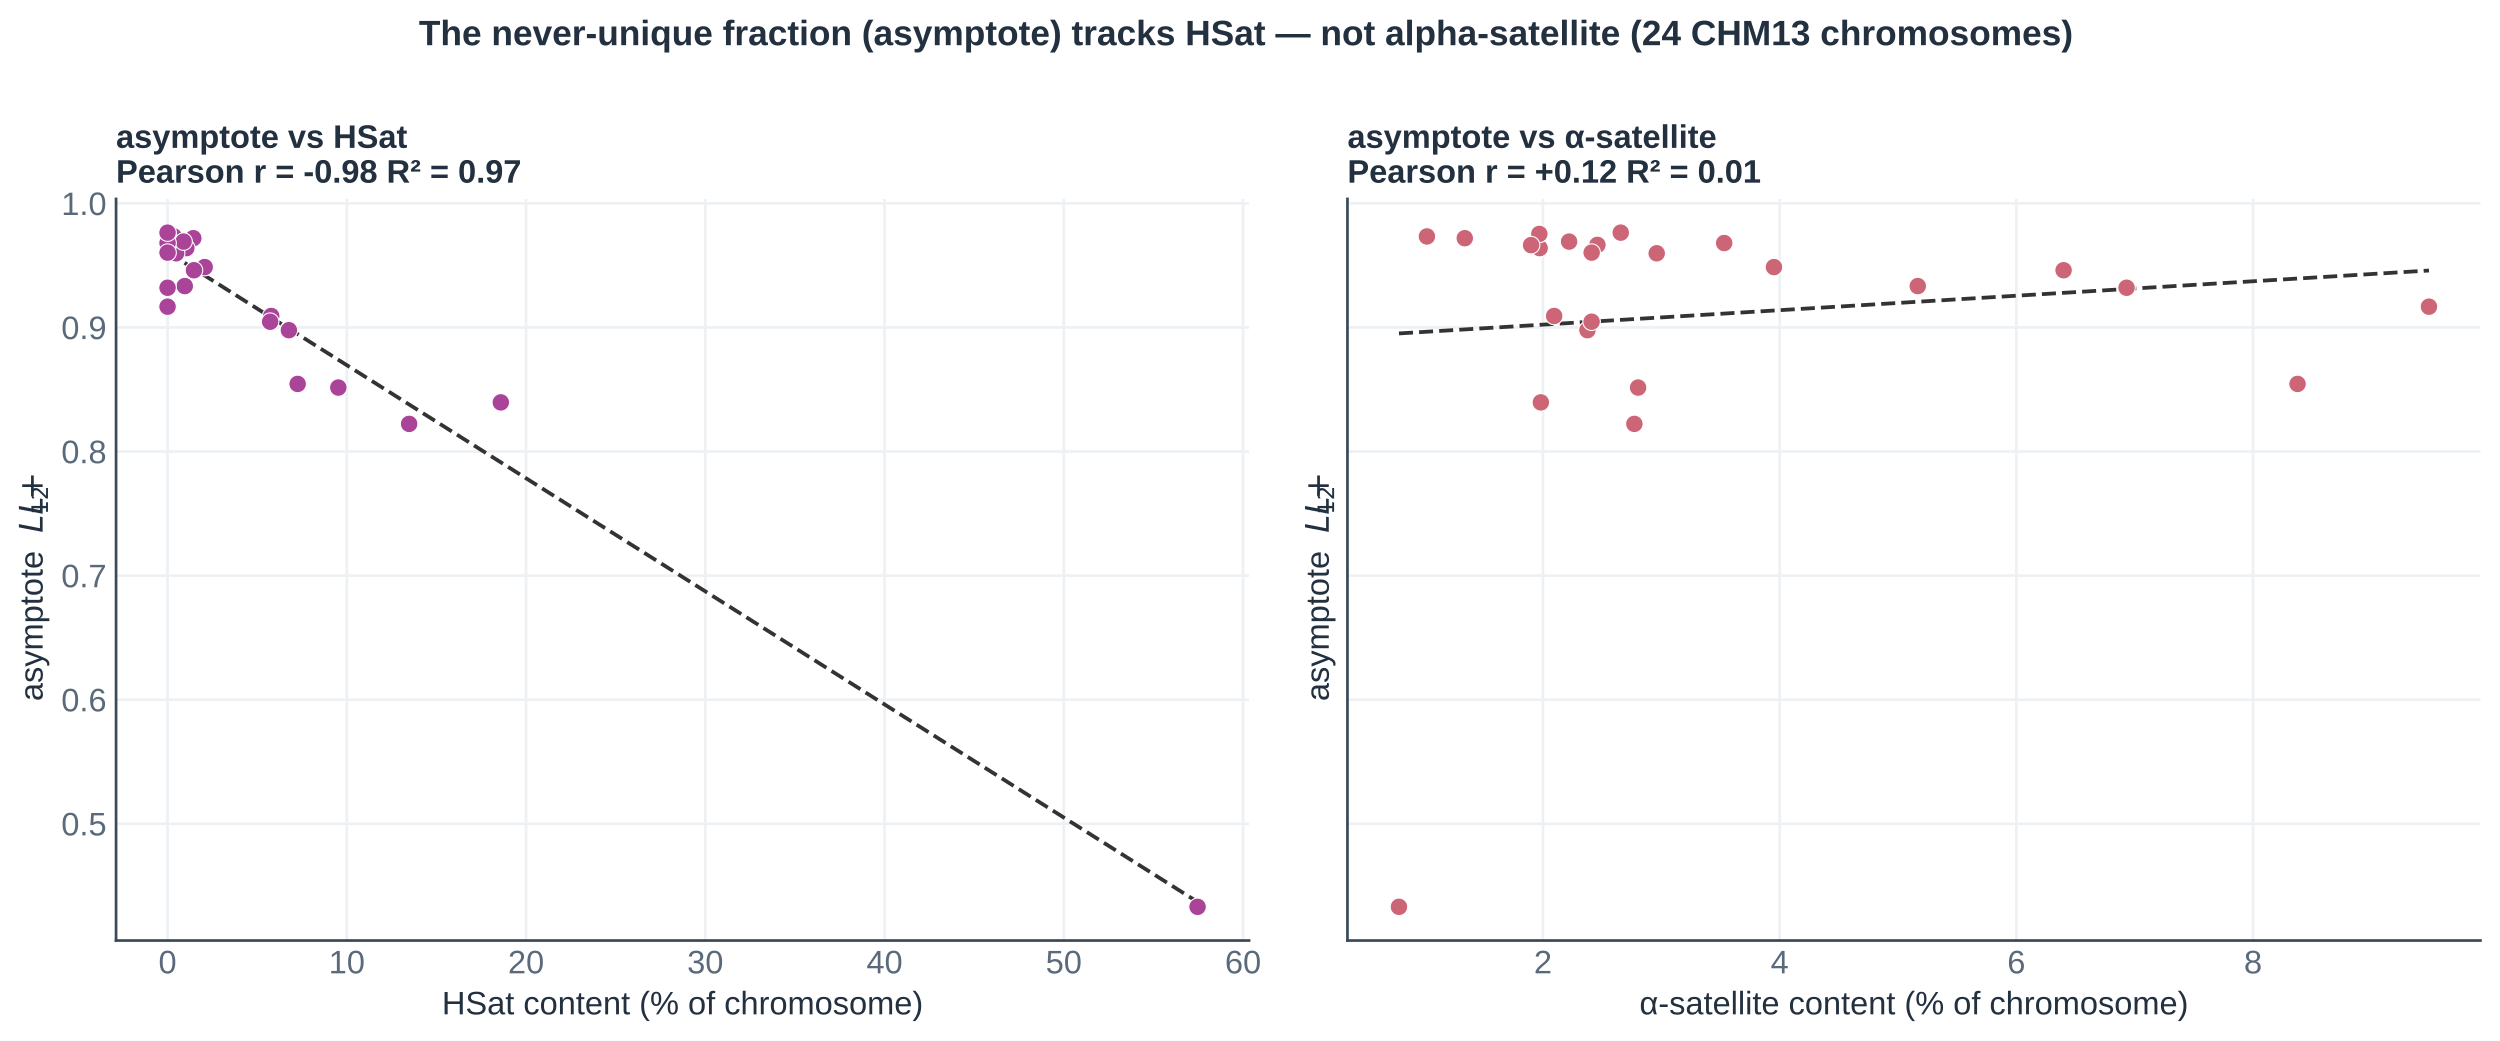
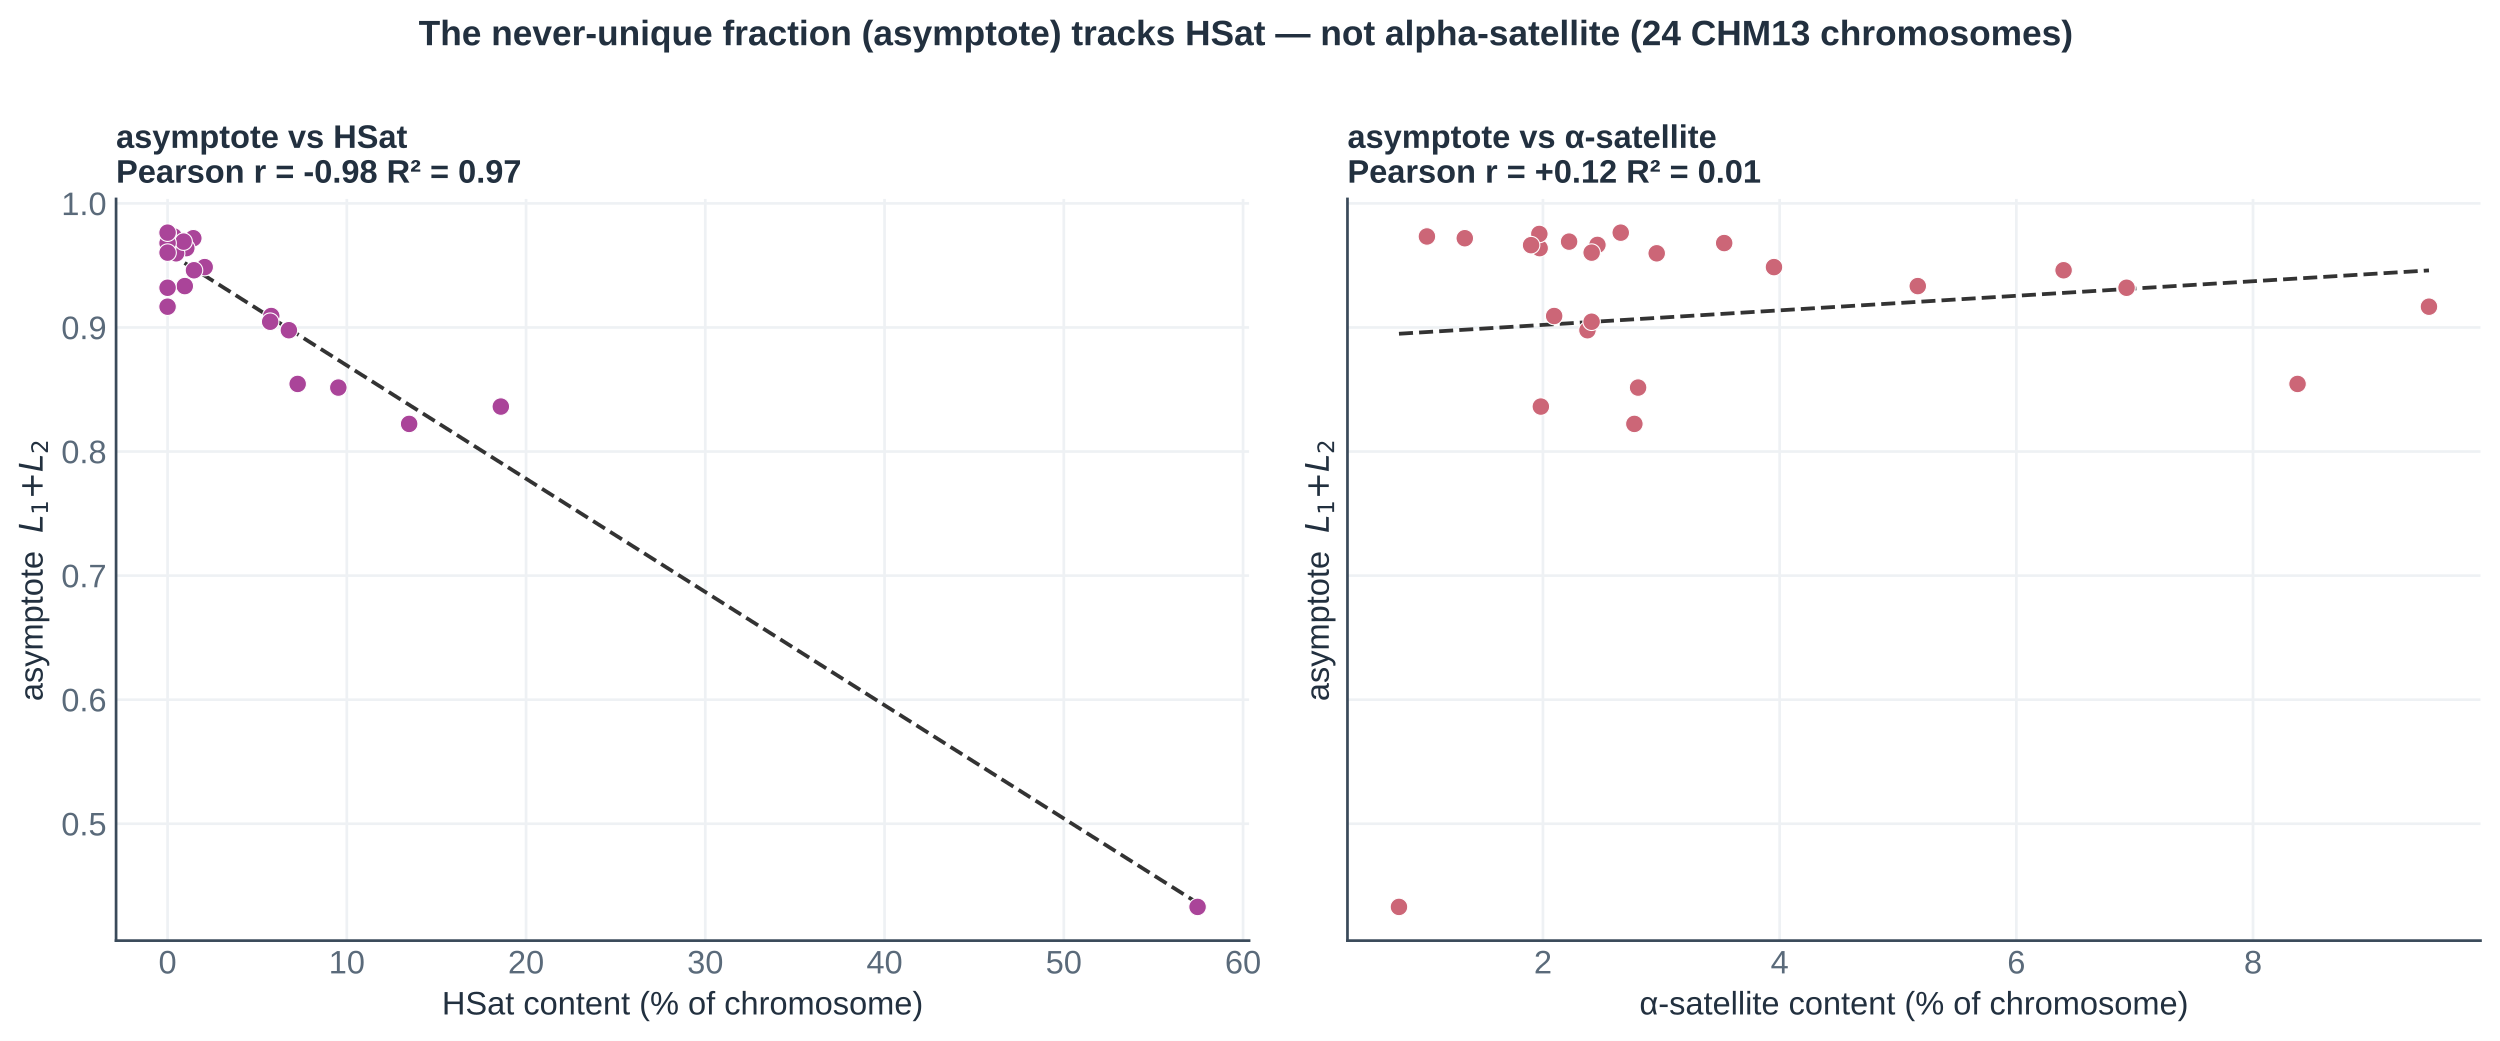
- <svg xmlns="http://www.w3.org/2000/svg" xmlns:xlink="http://www.w3.org/1999/xlink" width="921.51pt" height="383.619pt" viewBox="0 0 921.51 383.619" version="1.1">
+ <svg xmlns="http://www.w3.org/2000/svg" xmlns:xlink="http://www.w3.org/1999/xlink" width="921.42pt" height="383.619pt" viewBox="0 0 921.42 383.619" version="1.1">
  <defs>
    <style type="text/css">*{stroke-linejoin: round; stroke-linecap: butt}</style>
  </defs>
  <g id="figure_1">
    <g id="patch_1">
-       <path d="M 0 383.619  L 921.51 383.619  L 921.51 0  L 0 0  z " style="fill: #ffffff" />
+       <path d="M 0 383.619  L 921.42 383.619  L 921.42 0  L 0 0  z " style="fill: #ffffff" />
    </g>
    <g id="axes_1">
      <g id="patch_2">
-         <path d="M 42.78 346.684  L 460.412 346.684  L 460.412 73.327  L 42.78 73.327  z " style="fill: #ffffff" />
+         <path d="M 42.78 346.684  L 460.367 346.684  L 460.367 73.327  L 42.78 73.327  z " style="fill: #ffffff" />
      </g>
      <g id="matplotlib.axis_1">
        <g id="xtick_1">
          <g id="line2d_1">
-             <path d="M 61.763 346.684  L 61.763 73.327  " clip-path="url(#pabedbed61b)" style="fill: none; stroke: #eef1f4; stroke-linecap: square" />
+             <path d="M 61.761 346.684  L 61.761 73.327  " clip-path="url(#p50acac9850)" style="fill: none; stroke: #eef1f4; stroke-linecap: square" />
          </g>
          <g id="line2d_2" />
          <g id="text_1">
-             <text style="fill: #5a6a7a; font: 12px 'Arial'; text-anchor: middle" x="61.763" y="358.773" transform="rotate(-0 61.76329 358.7731)">0</text>
+             <text style="font-size: 12px; font-family: 'Arial'; text-anchor: middle; fill: #5a6a7a" x="61.761" y="358.773" transform="rotate(-0 61.76124 358.7731)">0</text>
          </g>
        </g>
        <g id="xtick_2">
          <g id="line2d_3">
-             <path d="M 127.834 346.684  L 127.834 73.327  " clip-path="url(#pabedbed61b)" style="fill: none; stroke: #eef1f4; stroke-linecap: square" />
+             <path d="M 127.825 346.684  L 127.825 73.327  " clip-path="url(#p50acac9850)" style="fill: none; stroke: #eef1f4; stroke-linecap: square" />
          </g>
          <g id="line2d_4" />
          <g id="text_2">
-             <text style="fill: #5a6a7a; font: 12px 'Arial'; text-anchor: middle" x="127.834" y="358.773" transform="rotate(-0 127.8344 358.7731)">10</text>
+             <text style="font-size: 12px; font-family: 'Arial'; text-anchor: middle; fill: #5a6a7a" x="127.825" y="358.773" transform="rotate(-0 127.8252 358.7731)">10</text>
          </g>
        </g>
        <g id="xtick_3">
          <g id="line2d_5">
-             <path d="M 193.905 346.684  L 193.905 73.327  " clip-path="url(#pabedbed61b)" style="fill: none; stroke: #eef1f4; stroke-linecap: square" />
+             <path d="M 193.889 346.684  L 193.889 73.327  " clip-path="url(#p50acac9850)" style="fill: none; stroke: #eef1f4; stroke-linecap: square" />
          </g>
          <g id="line2d_6" />
          <g id="text_3">
-             <text style="fill: #5a6a7a; font: 12px 'Arial'; text-anchor: middle" x="193.905" y="358.773" transform="rotate(-0 193.9055 358.7731)">20</text>
+             <text style="font-size: 12px; font-family: 'Arial'; text-anchor: middle; fill: #5a6a7a" x="193.889" y="358.773" transform="rotate(-0 193.8892 358.7731)">20</text>
          </g>
        </g>
        <g id="xtick_4">
          <g id="line2d_7">
-             <path d="M 259.977 346.684  L 259.977 73.327  " clip-path="url(#pabedbed61b)" style="fill: none; stroke: #eef1f4; stroke-linecap: square" />
+             <path d="M 259.953 346.684  L 259.953 73.327  " clip-path="url(#p50acac9850)" style="fill: none; stroke: #eef1f4; stroke-linecap: square" />
          </g>
          <g id="line2d_8" />
          <g id="text_4">
-             <text style="fill: #5a6a7a; font: 12px 'Arial'; text-anchor: middle" x="259.977" y="358.773" transform="rotate(-0 259.9766 358.7731)">30</text>
+             <text style="font-size: 12px; font-family: 'Arial'; text-anchor: middle; fill: #5a6a7a" x="259.953" y="358.773" transform="rotate(-0 259.9532 358.7731)">30</text>
          </g>
        </g>
        <g id="xtick_5">
          <g id="line2d_9">
-             <path d="M 326.048 346.684  L 326.048 73.327  " clip-path="url(#pabedbed61b)" style="fill: none; stroke: #eef1f4; stroke-linecap: square" />
+             <path d="M 326.017 346.684  L 326.017 73.327  " clip-path="url(#p50acac9850)" style="fill: none; stroke: #eef1f4; stroke-linecap: square" />
          </g>
          <g id="line2d_10" />
          <g id="text_5">
-             <text style="fill: #5a6a7a; font: 12px 'Arial'; text-anchor: middle" x="326.048" y="358.773" transform="rotate(-0 326.0477 358.7731)">40</text>
+             <text style="font-size: 12px; font-family: 'Arial'; text-anchor: middle; fill: #5a6a7a" x="326.017" y="358.773" transform="rotate(-0 326.0172 358.7731)">40</text>
          </g>
        </g>
        <g id="xtick_6">
          <g id="line2d_11">
-             <path d="M 392.119 346.684  L 392.119 73.327  " clip-path="url(#pabedbed61b)" style="fill: none; stroke: #eef1f4; stroke-linecap: square" />
+             <path d="M 392.081 346.684  L 392.081 73.327  " clip-path="url(#p50acac9850)" style="fill: none; stroke: #eef1f4; stroke-linecap: square" />
          </g>
          <g id="line2d_12" />
          <g id="text_6">
-             <text style="fill: #5a6a7a; font: 12px 'Arial'; text-anchor: middle" x="392.119" y="358.773" transform="rotate(-0 392.1188 358.7731)">50</text>
+             <text style="font-size: 12px; font-family: 'Arial'; text-anchor: middle; fill: #5a6a7a" x="392.081" y="358.773" transform="rotate(-0 392.0811 358.7731)">50</text>
          </g>
        </g>
        <g id="xtick_7">
          <g id="line2d_13">
-             <path d="M 458.19 346.684  L 458.19 73.327  " clip-path="url(#pabedbed61b)" style="fill: none; stroke: #eef1f4; stroke-linecap: square" />
+             <path d="M 458.145 346.684  L 458.145 73.327  " clip-path="url(#p50acac9850)" style="fill: none; stroke: #eef1f4; stroke-linecap: square" />
          </g>
          <g id="line2d_14" />
          <g id="text_7">
-             <text style="fill: #5a6a7a; font: 12px 'Arial'; text-anchor: middle" x="458.19" y="358.773" transform="rotate(-0 458.1899 358.7731)">60</text>
+             <text style="font-size: 12px; font-family: 'Arial'; text-anchor: middle; fill: #5a6a7a" x="458.145" y="358.773" transform="rotate(-0 458.1451 358.7731)">60</text>
          </g>
        </g>
        <g id="text_8">
-           <text style="fill: #22303f; font: 12px 'Arial'; text-anchor: middle" x="251.596" y="373.894" transform="rotate(-0 251.5962 373.8938)">HSat content  (% of chromosome)</text>
+           <text style="font-size: 12px; font-family: 'Arial'; text-anchor: middle; fill: #22303f" x="251.574" y="373.894" transform="rotate(-0 251.5737 373.8938)">HSat content  (% of chromosome)</text>
        </g>
      </g>
      <g id="matplotlib.axis_2">
        <g id="ytick_1">
          <g id="line2d_15">
-             <path d="M 42.78 303.636  L 460.412 303.636  " clip-path="url(#pabedbed61b)" style="fill: none; stroke: #eef1f4; stroke-linecap: square" />
+             <path d="M 42.78 303.602  L 460.367 303.602  " clip-path="url(#p50acac9850)" style="fill: none; stroke: #eef1f4; stroke-linecap: square" />
          </g>
          <g id="line2d_16" />
          <g id="text_9">
-             <text style="fill: #5a6a7a; font: 12px 'Arial'; text-anchor: end" x="39.28" y="307.931" transform="rotate(-0 39.28 307.9305)">0.5</text>
+             <text style="font-size: 12px; font-family: 'Arial'; text-anchor: end; fill: #5a6a7a" x="39.28" y="307.897" transform="rotate(-0 39.28 307.897)">0.5</text>
          </g>
        </g>
        <g id="ytick_2">
          <g id="line2d_17">
-             <path d="M 42.78 257.901  L 460.412 257.901  " clip-path="url(#pabedbed61b)" style="fill: none; stroke: #eef1f4; stroke-linecap: square" />
+             <path d="M 42.78 257.874  L 460.367 257.874  " clip-path="url(#p50acac9850)" style="fill: none; stroke: #eef1f4; stroke-linecap: square" />
          </g>
          <g id="line2d_18" />
          <g id="text_10">
-             <text style="fill: #5a6a7a; font: 12px 'Arial'; text-anchor: end" x="39.28" y="262.196" transform="rotate(-0 39.28 262.1959)">0.6</text>
+             <text style="font-size: 12px; font-family: 'Arial'; text-anchor: end; fill: #5a6a7a" x="39.28" y="262.169" transform="rotate(-0 39.28 262.1692)">0.6</text>
          </g>
        </g>
        <g id="ytick_3">
          <g id="line2d_19">
-             <path d="M 42.78 212.167  L 460.412 212.167  " clip-path="url(#pabedbed61b)" style="fill: none; stroke: #eef1f4; stroke-linecap: square" />
+             <path d="M 42.78 212.147  L 460.367 212.147  " clip-path="url(#p50acac9850)" style="fill: none; stroke: #eef1f4; stroke-linecap: square" />
          </g>
          <g id="line2d_20" />
          <g id="text_11">
-             <text style="fill: #5a6a7a; font: 12px 'Arial'; text-anchor: end" x="39.28" y="216.461" transform="rotate(-0 39.28 216.4613)">0.7</text>
+             <text style="font-size: 12px; font-family: 'Arial'; text-anchor: end; fill: #5a6a7a" x="39.28" y="216.441" transform="rotate(-0 39.28 216.4413)">0.7</text>
          </g>
        </g>
        <g id="ytick_4">
          <g id="line2d_21">
-             <path d="M 42.78 166.432  L 460.412 166.432  " clip-path="url(#pabedbed61b)" style="fill: none; stroke: #eef1f4; stroke-linecap: square" />
+             <path d="M 42.78 166.419  L 460.367 166.419  " clip-path="url(#p50acac9850)" style="fill: none; stroke: #eef1f4; stroke-linecap: square" />
          </g>
          <g id="line2d_22" />
          <g id="text_12">
-             <text style="fill: #5a6a7a; font: 12px 'Arial'; text-anchor: end" x="39.28" y="170.727" transform="rotate(-0 39.28 170.7267)">0.8</text>
+             <text style="font-size: 12px; font-family: 'Arial'; text-anchor: end; fill: #5a6a7a" x="39.28" y="170.713" transform="rotate(-0 39.28 170.7135)">0.8</text>
          </g>
        </g>
        <g id="ytick_5">
          <g id="line2d_23">
-             <path d="M 42.78 120.697  L 460.412 120.697  " clip-path="url(#pabedbed61b)" style="fill: none; stroke: #eef1f4; stroke-linecap: square" />
+             <path d="M 42.78 120.691  L 460.367 120.691  " clip-path="url(#p50acac9850)" style="fill: none; stroke: #eef1f4; stroke-linecap: square" />
          </g>
          <g id="line2d_24" />
          <g id="text_13">
-             <text style="fill: #5a6a7a; font: 12px 'Arial'; text-anchor: end" x="39.28" y="124.992" transform="rotate(-0 39.28 124.9921)">0.9</text>
+             <text style="font-size: 12px; font-family: 'Arial'; text-anchor: end; fill: #5a6a7a" x="39.28" y="124.986" transform="rotate(-0 39.28 124.9856)">0.9</text>
          </g>
        </g>
        <g id="ytick_6">
          <g id="line2d_25">
-             <path d="M 42.78 74.963  L 460.412 74.963  " clip-path="url(#pabedbed61b)" style="fill: none; stroke: #eef1f4; stroke-linecap: square" />
+             <path d="M 42.78 74.963  L 460.367 74.963  " clip-path="url(#p50acac9850)" style="fill: none; stroke: #eef1f4; stroke-linecap: square" />
          </g>
          <g id="line2d_26" />
          <g id="text_14">
-             <text style="fill: #5a6a7a; font: 12px 'Arial'; text-anchor: end" x="39.28" y="79.257" transform="rotate(-0 39.28 79.25749)">1.0</text>
+             <text style="font-size: 12px; font-family: 'Arial'; text-anchor: end; fill: #5a6a7a" x="39.28" y="79.258" transform="rotate(-0 39.28 79.25774)">1.0</text>
          </g>
        </g>
        <g id="text_15">
          <g style="fill: #22303f" transform="translate(15.96 258.4253) rotate(-90)">
            <text>
-               <tspan style="font: 12px 'Arial'" x="0 6.674 12.674 18.674 28.67 35.344 38.678 45.352 48.686 55.359 58.693" y="-0.25">asymptote  </tspan>
-               <tspan style="font: oblique 12px 'DejaVu Sans'" x="62.027 84.44" y="-0.25">LL</tspan>
-               <tspan style="font: 8.4px 'DejaVu Sans'" x="68.713 91.126" y="1.719">12</tspan>
-               <tspan style="font: 12px 'DejaVu Sans'" x="74.385" y="-0.25">+</tspan>
+               <tspan x="0" y="-0.25" style="font-size: 12px; font-family: 'Arial'; fill: #22303f">a</tspan>
+               <tspan x="6.674" y="-0.25" style="font-size: 12px; font-family: 'Arial'; fill: #22303f">s</tspan>
+               <tspan x="12.674" y="-0.25" style="font-size: 12px; font-family: 'Arial'; fill: #22303f">y</tspan>
+               <tspan x="18.674" y="-0.25" style="font-size: 12px; font-family: 'Arial'; fill: #22303f">m</tspan>
+               <tspan x="28.67" y="-0.25" style="font-size: 12px; font-family: 'Arial'; fill: #22303f">p</tspan>
+               <tspan x="35.344" y="-0.25" style="font-size: 12px; font-family: 'Arial'; fill: #22303f">t</tspan>
+               <tspan x="38.678" y="-0.25" style="font-size: 12px; font-family: 'Arial'; fill: #22303f">o</tspan>
+               <tspan x="45.352" y="-0.25" style="font-size: 12px; font-family: 'Arial'; fill: #22303f">t</tspan>
+               <tspan x="48.686" y="-0.25" style="font-size: 12px; font-family: 'Arial'; fill: #22303f">e</tspan>
+               <tspan x="55.359" y="-0.25" style="font-size: 12px; font-family: 'Arial'; fill: #22303f"> </tspan>
+               <tspan x="58.693" y="-0.25" style="font-size: 12px; font-family: 'Arial'; fill: #22303f"> </tspan>
+               <tspan x="62.027" y="-0.25" style="font-style: oblique; font-size: 12px; font-family: 'DejaVu Sans'; fill: #22303f">L</tspan>
+               <tspan x="84.44" y="-0.25" style="font-style: oblique; font-size: 12px; font-family: 'DejaVu Sans'; fill: #22303f">L</tspan>
+               <tspan x="68.713" y="1.719" style="font-size: 8.4px; font-family: 'DejaVu Sans'; fill: #22303f">1</tspan>
+               <tspan x="91.126" y="1.719" style="font-size: 8.4px; font-family: 'DejaVu Sans'; fill: #22303f">2</tspan>
+               <tspan x="74.385" y="-0.25" style="font-size: 12px; font-family: 'DejaVu Sans'; fill: #22303f">+</tspan>
            </text>
          </g>
        </g>
      </g>
      <g id="line2d_27">
-         <path d="M 61.763 92.922  L 69.512 97.81  L 77.26 102.699  L 85.008 107.587  L 92.756 112.476  L 100.505 117.364  L 108.253 122.253  L 116.001 127.141  L 123.75 132.03  L 131.498 136.918  L 139.246 141.807  L 146.994 146.695  L 154.743 151.584  L 162.491 156.472  L 170.239 161.361  L 177.987 166.249  L 185.736 171.138  L 193.484 176.026  L 201.232 180.915  L 208.981 185.803  L 216.729 190.692  L 224.477 195.58  L 232.225 200.469  L 239.974 205.358  L 247.722 210.246  L 255.47 215.135  L 263.219 220.023  L 270.967 224.912  L 278.715 229.8  L 286.463 234.689  L 294.212 239.577  L 301.96 244.466  L 309.708 249.354  L 317.457 254.243  L 325.205 259.131  L 332.953 264.02  L 340.701 268.908  L 348.45 273.797  L 356.198 278.685  L 363.946 283.574  L 371.695 288.462  L 379.443 293.351  L 387.191 298.239  L 394.939 303.128  L 402.688 308.016  L 410.436 312.905  L 418.184 317.793  L 425.932 322.682  L 433.681 327.57  L 441.429 332.459  " clip-path="url(#pabedbed61b)" style="fill: none; stroke-dasharray: 5.18,2.24; stroke-dashoffset: 0; stroke: #333333; stroke-width: 1.4" />
+         <path d="M 61.761 92.95  L 69.509 97.846  L 77.256 102.741  L 85.004 107.637  L 92.751 112.532  L 100.498 117.428  L 108.246 122.323  L 115.993 127.218  L 123.741 132.114  L 131.488 137.009  L 139.236 141.905  L 146.983 146.8  L 154.731 151.696  L 162.478 156.591  L 170.225 161.487  L 177.973 166.382  L 185.72 171.277  L 193.468 176.173  L 201.215 181.068  L 208.963 185.964  L 216.71 190.859  L 224.458 195.755  L 232.205 200.65  L 239.952 205.546  L 247.7 210.441  L 255.447 215.337  L 263.195 220.232  L 270.942 225.127  L 278.69 230.023  L 286.437 234.918  L 294.185 239.814  L 301.932 244.709  L 309.68 249.605  L 317.427 254.5  L 325.174 259.396  L 332.922 264.291  L 340.669 269.186  L 348.417 274.082  L 356.164 278.977  L 363.912 283.873  L 371.659 288.768  L 379.407 293.664  L 387.154 298.559  L 394.901 303.455  L 402.649 308.35  L 410.396 313.246  L 418.144 318.141  L 425.891 323.036  L 433.639 327.932  L 441.386 332.827  " clip-path="url(#p50acac9850)" style="fill: none; stroke-dasharray: 5.18,2.24; stroke-dashoffset: 0; stroke: #333333; stroke-width: 1.4" />
      </g>
      <g id="patch_3">
        <path d="M 42.78 346.684  L 42.78 73.327  " style="fill: none; stroke: #3a4a5a; stroke-linejoin: miter; stroke-linecap: square" />
      </g>
      <g id="patch_4">
-         <path d="M 42.78 346.684  L 460.412 346.684  " style="fill: none; stroke: #3a4a5a; stroke-linejoin: miter; stroke-linecap: square" />
+         <path d="M 42.78 346.684  L 460.367 346.684  " style="fill: none; stroke: #3a4a5a; stroke-linejoin: miter; stroke-linecap: square" />
      </g>
      <g id="PathCollection_1">
        <defs>
-           <path id="m139a6ab286" d="M 0 3.24  C 0.859 3.24 1.684 2.899 2.291 2.291  C 2.899 1.684 3.24 0.859 3.24 0  C 3.24 -0.859 2.899 -1.684 2.291 -2.291  C 1.684 -2.899 0.859 -3.24 0 -3.24  C -0.859 -3.24 -1.684 -2.899 -2.291 -2.291  C -2.899 -1.684 -3.24 -0.859 -3.24 0  C -3.24 0.859 -2.899 1.684 -2.291 2.291  C -1.684 2.899 -0.859 3.24 0 3.24  z " style="stroke: #ffffff; stroke-width: 0.4" />
+           <path id="ma93520596a" d="M 0 3.24  C 0.859 3.24 1.684 2.899 2.291 2.291  C 2.899 1.684 3.24 0.859 3.24 0  C 3.24 -0.859 2.899 -1.684 2.291 -2.291  C 1.684 -2.899 0.859 -3.24 0 -3.24  C -0.859 -3.24 -1.684 -2.899 -2.291 -2.291  C -2.899 -1.684 -3.24 -0.859 -3.24 0  C -3.24 0.859 -2.899 1.684 -2.291 2.291  C -1.684 2.899 -0.859 3.24 0 3.24  z " style="stroke: #ffffff; stroke-width: 0.4" />
        </defs>
-         <g clip-path="url(#pabedbed61b)">
-           <use xlink:href="#m139a6ab286" x="99.977" y="116.474" style="fill: #aa4499; stroke: #ffffff; stroke-width: 0.4" />
-           <use xlink:href="#m139a6ab286" x="64.052" y="87.154" style="fill: #aa4499; stroke: #ffffff; stroke-width: 0.4" />
-           <use xlink:href="#m139a6ab286" x="71.253" y="87.802" style="fill: #aa4499; stroke: #ffffff; stroke-width: 0.4" />
-           <use xlink:href="#m139a6ab286" x="68.673" y="91.459" style="fill: #aa4499; stroke: #ffffff; stroke-width: 0.4" />
-           <use xlink:href="#m139a6ab286" x="63.218" y="90.266" style="fill: #aa4499; stroke: #ffffff; stroke-width: 0.4" />
-           <use xlink:href="#m139a6ab286" x="61.763" y="86.225" style="fill: #aa4499; stroke: #ffffff; stroke-width: 0.4" />
-           <use xlink:href="#m139a6ab286" x="64.911" y="93.362" style="fill: #aa4499; stroke: #ffffff; stroke-width: 0.4" />
-           <use xlink:href="#m139a6ab286" x="61.808" y="90.361" style="fill: #aa4499; stroke: #ffffff; stroke-width: 0.4" />
-           <use xlink:href="#m139a6ab286" x="184.6" y="148.323" style="fill: #aa4499; stroke: #ffffff; stroke-width: 0.4" />
-           <use xlink:href="#m139a6ab286" x="67.667" y="89.054" style="fill: #aa4499; stroke: #ffffff; stroke-width: 0.4" />
-           <use xlink:href="#m139a6ab286" x="61.763" y="89.589" style="fill: #aa4499; stroke: #ffffff; stroke-width: 0.4" />
-           <use xlink:href="#m139a6ab286" x="61.763" y="85.752" style="fill: #aa4499; stroke: #ffffff; stroke-width: 0.4" />
-           <use xlink:href="#m139a6ab286" x="106.481" y="121.707" style="fill: #aa4499; stroke: #ffffff; stroke-width: 0.4" />
-           <use xlink:href="#m139a6ab286" x="75.444" y="98.45" style="fill: #aa4499; stroke: #ffffff; stroke-width: 0.4" />
-           <use xlink:href="#m139a6ab286" x="124.708" y="142.858" style="fill: #aa4499; stroke: #ffffff; stroke-width: 0.4" />
-           <use xlink:href="#m139a6ab286" x="150.809" y="156.245" style="fill: #aa4499; stroke: #ffffff; stroke-width: 0.4" />
-           <use xlink:href="#m139a6ab286" x="68.105" y="105.449" style="fill: #aa4499; stroke: #ffffff; stroke-width: 0.4" />
-           <use xlink:href="#m139a6ab286" x="61.763" y="106.061" style="fill: #aa4499; stroke: #ffffff; stroke-width: 0.4" />
-           <use xlink:href="#m139a6ab286" x="61.763" y="113.041" style="fill: #aa4499; stroke: #ffffff; stroke-width: 0.4" />
-           <use xlink:href="#m139a6ab286" x="71.498" y="99.613" style="fill: #aa4499; stroke: #ffffff; stroke-width: 0.4" />
-           <use xlink:href="#m139a6ab286" x="99.583" y="118.585" style="fill: #aa4499; stroke: #ffffff; stroke-width: 0.4" />
-           <use xlink:href="#m139a6ab286" x="109.715" y="141.514" style="fill: #aa4499; stroke: #ffffff; stroke-width: 0.4" />
-           <use xlink:href="#m139a6ab286" x="61.763" y="93.111" style="fill: #aa4499; stroke: #ffffff; stroke-width: 0.4" />
-           <use xlink:href="#m139a6ab286" x="441.429" y="334.258" style="fill: #aa4499; stroke: #ffffff; stroke-width: 0.4" />
+         <g clip-path="url(#p50acac9850)">
+           <use xlink:href="#ma93520596a" x="99.97" y="116.474" style="fill: #aa4499; stroke: #ffffff; stroke-width: 0.4" />
+           <use xlink:href="#ma93520596a" x="64.05" y="87.156" style="fill: #aa4499; stroke: #ffffff; stroke-width: 0.4" />
+           <use xlink:href="#ma93520596a" x="71.25" y="87.803" style="fill: #aa4499; stroke: #ffffff; stroke-width: 0.4" />
+           <use xlink:href="#ma93520596a" x="68.67" y="91.458" style="fill: #aa4499; stroke: #ffffff; stroke-width: 0.4" />
+           <use xlink:href="#ma93520596a" x="63.216" y="90.265" style="fill: #aa4499; stroke: #ffffff; stroke-width: 0.4" />
+           <use xlink:href="#ma93520596a" x="61.761" y="86.225" style="fill: #aa4499; stroke: #ffffff; stroke-width: 0.4" />
+           <use xlink:href="#ma93520596a" x="64.908" y="93.362" style="fill: #aa4499; stroke: #ffffff; stroke-width: 0.4" />
+           <use xlink:href="#ma93520596a" x="61.806" y="90.36" style="fill: #aa4499; stroke: #ffffff; stroke-width: 0.4" />
+           <use xlink:href="#ma93520596a" x="184.585" y="149.848" style="fill: #aa4499; stroke: #ffffff; stroke-width: 0.4" />
+           <use xlink:href="#ma93520596a" x="67.665" y="89.053" style="fill: #aa4499; stroke: #ffffff; stroke-width: 0.4" />
+           <use xlink:href="#ma93520596a" x="61.761" y="89.588" style="fill: #aa4499; stroke: #ffffff; stroke-width: 0.4" />
+           <use xlink:href="#ma93520596a" x="61.761" y="85.752" style="fill: #aa4499; stroke: #ffffff; stroke-width: 0.4" />
+           <use xlink:href="#ma93520596a" x="106.474" y="121.707" style="fill: #aa4499; stroke: #ffffff; stroke-width: 0.4" />
+           <use xlink:href="#ma93520596a" x="75.441" y="98.447" style="fill: #aa4499; stroke: #ffffff; stroke-width: 0.4" />
+           <use xlink:href="#ma93520596a" x="124.7" y="142.849" style="fill: #aa4499; stroke: #ffffff; stroke-width: 0.4" />
+           <use xlink:href="#ma93520596a" x="150.797" y="156.238" style="fill: #aa4499; stroke: #ffffff; stroke-width: 0.4" />
+           <use xlink:href="#ma93520596a" x="68.102" y="105.445" style="fill: #aa4499; stroke: #ffffff; stroke-width: 0.4" />
+           <use xlink:href="#ma93520596a" x="61.761" y="106.057" style="fill: #aa4499; stroke: #ffffff; stroke-width: 0.4" />
+           <use xlink:href="#ma93520596a" x="61.761" y="113.036" style="fill: #aa4499; stroke: #ffffff; stroke-width: 0.4" />
+           <use xlink:href="#ma93520596a" x="71.495" y="99.61" style="fill: #aa4499; stroke: #ffffff; stroke-width: 0.4" />
+           <use xlink:href="#ma93520596a" x="99.577" y="118.579" style="fill: #aa4499; stroke: #ffffff; stroke-width: 0.4" />
+           <use xlink:href="#ma93520596a" x="109.708" y="141.506" style="fill: #aa4499; stroke: #ffffff; stroke-width: 0.4" />
+           <use xlink:href="#ma93520596a" x="61.761" y="93.11" style="fill: #aa4499; stroke: #ffffff; stroke-width: 0.4" />
+           <use xlink:href="#ma93520596a" x="441.386" y="334.258" style="fill: #aa4499; stroke: #ffffff; stroke-width: 0.4" />
        </g>
      </g>
      <g id="text_16">
-         <text style="fill: #22303f; font: 700 12px 'Arial'" transform="translate(42.78 54.49388)">asymptote vs HSat</text>
-         <text style="fill: #22303f; font: 700 12px 'Arial'" transform="translate(42.78 67.32675)">Pearson r = -0.98   R² = 0.97</text>
+         <text style="font-weight: 700; font-size: 12px; font-family: 'Arial'; fill: #22303f" transform="translate(42.78 54.49388)">asymptote vs HSat</text>
+         <text style="font-weight: 700; font-size: 12px; font-family: 'Arial'; fill: #22303f" transform="translate(42.78 67.32675)">Pearson r = -0.98   R² = 0.97</text>
      </g>
    </g>
    <g id="axes_2">
      <g id="patch_5">
-         <path d="M 496.678 346.684  L 914.31 346.684  L 914.31 73.327  L 496.678 73.327  z " style="fill: #ffffff" />
+         <path d="M 496.633 346.684  L 914.22 346.684  L 914.22 73.327  L 496.633 73.327  z " style="fill: #ffffff" />
      </g>
      <g id="matplotlib.axis_3">
        <g id="xtick_8">
          <g id="line2d_28">
-             <path d="M 568.739 346.684  L 568.739 73.327  " clip-path="url(#p692b47c839)" style="fill: none; stroke: #eef1f4; stroke-linecap: square" />
+             <path d="M 568.686 346.684  L 568.686 73.327  " clip-path="url(#pa8435295bd)" style="fill: none; stroke: #eef1f4; stroke-linecap: square" />
          </g>
          <g id="line2d_29" />
          <g id="text_17">
-             <text style="fill: #5a6a7a; font: 12px 'Arial'; text-anchor: middle" x="568.739" y="358.773" transform="rotate(-0 568.7389 358.7731)">2</text>
+             <text style="font-size: 12px; font-family: 'Arial'; text-anchor: middle; fill: #5a6a7a" x="568.686" y="358.773" transform="rotate(-0 568.6862 358.7731)">2</text>
          </g>
        </g>
        <g id="xtick_9">
          <g id="line2d_30">
-             <path d="M 655.985 346.684  L 655.985 73.327  " clip-path="url(#p692b47c839)" style="fill: none; stroke: #eef1f4; stroke-linecap: square" />
+             <path d="M 655.922 346.684  L 655.922 73.327  " clip-path="url(#pa8435295bd)" style="fill: none; stroke: #eef1f4; stroke-linecap: square" />
          </g>
          <g id="line2d_31" />
          <g id="text_18">
-             <text style="fill: #5a6a7a; font: 12px 'Arial'; text-anchor: middle" x="655.985" y="358.773" transform="rotate(-0 655.9846 358.7731)">4</text>
+             <text style="font-size: 12px; font-family: 'Arial'; text-anchor: middle; fill: #5a6a7a" x="655.922" y="358.773" transform="rotate(-0 655.9225 358.7731)">4</text>
          </g>
        </g>
        <g id="xtick_10">
          <g id="line2d_32">
-             <path d="M 743.23 346.684  L 743.23 73.327  " clip-path="url(#p692b47c839)" style="fill: none; stroke: #eef1f4; stroke-linecap: square" />
+             <path d="M 743.159 346.684  L 743.159 73.327  " clip-path="url(#pa8435295bd)" style="fill: none; stroke: #eef1f4; stroke-linecap: square" />
          </g>
          <g id="line2d_33" />
          <g id="text_19">
-             <text style="fill: #5a6a7a; font: 12px 'Arial'; text-anchor: middle" x="743.23" y="358.773" transform="rotate(-0 743.2303 358.7731)">6</text>
+             <text style="font-size: 12px; font-family: 'Arial'; text-anchor: middle; fill: #5a6a7a" x="743.159" y="358.773" transform="rotate(-0 743.1588 358.7731)">6</text>
          </g>
        </g>
        <g id="xtick_11">
          <g id="line2d_34">
-             <path d="M 830.476 346.684  L 830.476 73.327  " clip-path="url(#p692b47c839)" style="fill: none; stroke: #eef1f4; stroke-linecap: square" />
+             <path d="M 830.395 346.684  L 830.395 73.327  " clip-path="url(#pa8435295bd)" style="fill: none; stroke: #eef1f4; stroke-linecap: square" />
          </g>
          <g id="line2d_35" />
          <g id="text_20">
-             <text style="fill: #5a6a7a; font: 12px 'Arial'; text-anchor: middle" x="830.476" y="358.773" transform="rotate(-0 830.476 358.7731)">8</text>
+             <text style="font-size: 12px; font-family: 'Arial'; text-anchor: middle; fill: #5a6a7a" x="830.395" y="358.773" transform="rotate(-0 830.3951 358.7731)">8</text>
          </g>
        </g>
        <g id="text_21">
-           <text style="fill: #22303f; font: 12px 'Arial'; text-anchor: middle" x="705.494" y="373.894" transform="rotate(-0 705.4938 373.8938)">α-satellite content  (% of chromosome)</text>
+           <text style="font-size: 12px; font-family: 'Arial'; text-anchor: middle; fill: #22303f" x="705.426" y="373.894" transform="rotate(-0 705.4263 373.8938)">α-satellite content  (% of chromosome)</text>
        </g>
      </g>
      <g id="matplotlib.axis_4">
        <g id="ytick_7">
          <g id="line2d_36">
-             <path d="M 496.678 303.636  L 914.31 303.636  " clip-path="url(#p692b47c839)" style="fill: none; stroke: #eef1f4; stroke-linecap: square" />
+             <path d="M 496.633 303.602  L 914.22 303.602  " clip-path="url(#pa8435295bd)" style="fill: none; stroke: #eef1f4; stroke-linecap: square" />
          </g>
          <g id="line2d_37" />
        </g>
        <g id="ytick_8">
          <g id="line2d_38">
-             <path d="M 496.678 257.901  L 914.31 257.901  " clip-path="url(#p692b47c839)" style="fill: none; stroke: #eef1f4; stroke-linecap: square" />
+             <path d="M 496.633 257.874  L 914.22 257.874  " clip-path="url(#pa8435295bd)" style="fill: none; stroke: #eef1f4; stroke-linecap: square" />
          </g>
          <g id="line2d_39" />
        </g>
        <g id="ytick_9">
          <g id="line2d_40">
-             <path d="M 496.678 212.167  L 914.31 212.167  " clip-path="url(#p692b47c839)" style="fill: none; stroke: #eef1f4; stroke-linecap: square" />
+             <path d="M 496.633 212.147  L 914.22 212.147  " clip-path="url(#pa8435295bd)" style="fill: none; stroke: #eef1f4; stroke-linecap: square" />
          </g>
          <g id="line2d_41" />
        </g>
        <g id="ytick_10">
          <g id="line2d_42">
-             <path d="M 496.678 166.432  L 914.31 166.432  " clip-path="url(#p692b47c839)" style="fill: none; stroke: #eef1f4; stroke-linecap: square" />
+             <path d="M 496.633 166.419  L 914.22 166.419  " clip-path="url(#pa8435295bd)" style="fill: none; stroke: #eef1f4; stroke-linecap: square" />
          </g>
          <g id="line2d_43" />
        </g>
        <g id="ytick_11">
          <g id="line2d_44">
-             <path d="M 496.678 120.697  L 914.31 120.697  " clip-path="url(#p692b47c839)" style="fill: none; stroke: #eef1f4; stroke-linecap: square" />
+             <path d="M 496.633 120.691  L 914.22 120.691  " clip-path="url(#pa8435295bd)" style="fill: none; stroke: #eef1f4; stroke-linecap: square" />
          </g>
          <g id="line2d_45" />
        </g>
        <g id="ytick_12">
          <g id="line2d_46">
-             <path d="M 496.678 74.963  L 914.31 74.963  " clip-path="url(#p692b47c839)" style="fill: none; stroke: #eef1f4; stroke-linecap: square" />
+             <path d="M 496.633 74.963  L 914.22 74.963  " clip-path="url(#pa8435295bd)" style="fill: none; stroke: #eef1f4; stroke-linecap: square" />
          </g>
          <g id="line2d_47" />
        </g>
        <g id="text_22">
-           <g style="fill: #22303f" transform="translate(490.0377 258.4253) rotate(-90)">
+           <g style="fill: #22303f" transform="translate(489.9927 258.4253) rotate(-90)">
            <text>
-               <tspan style="font: 12px 'Arial'" x="0 6.674 12.674 18.674 28.67 35.344 38.678 45.352 48.686 55.359 58.693" y="-0.25">asymptote  </tspan>
-               <tspan style="font: oblique 12px 'DejaVu Sans'" x="62.027 84.44" y="-0.25">LL</tspan>
-               <tspan style="font: 8.4px 'DejaVu Sans'" x="68.713 91.126" y="1.719">12</tspan>
-               <tspan style="font: 12px 'DejaVu Sans'" x="74.385" y="-0.25">+</tspan>
+               <tspan x="0" y="-0.25" style="font-size: 12px; font-family: 'Arial'; fill: #22303f">a</tspan>
+               <tspan x="6.674" y="-0.25" style="font-size: 12px; font-family: 'Arial'; fill: #22303f">s</tspan>
+               <tspan x="12.674" y="-0.25" style="font-size: 12px; font-family: 'Arial'; fill: #22303f">y</tspan>
+               <tspan x="18.674" y="-0.25" style="font-size: 12px; font-family: 'Arial'; fill: #22303f">m</tspan>
+               <tspan x="28.67" y="-0.25" style="font-size: 12px; font-family: 'Arial'; fill: #22303f">p</tspan>
+               <tspan x="35.344" y="-0.25" style="font-size: 12px; font-family: 'Arial'; fill: #22303f">t</tspan>
+               <tspan x="38.678" y="-0.25" style="font-size: 12px; font-family: 'Arial'; fill: #22303f">o</tspan>
+               <tspan x="45.352" y="-0.25" style="font-size: 12px; font-family: 'Arial'; fill: #22303f">t</tspan>
+               <tspan x="48.686" y="-0.25" style="font-size: 12px; font-family: 'Arial'; fill: #22303f">e</tspan>
+               <tspan x="55.359" y="-0.25" style="font-size: 12px; font-family: 'Arial'; fill: #22303f"> </tspan>
+               <tspan x="58.693" y="-0.25" style="font-size: 12px; font-family: 'Arial'; fill: #22303f"> </tspan>
+               <tspan x="62.027" y="-0.25" style="font-style: oblique; font-size: 12px; font-family: 'DejaVu Sans'; fill: #22303f">L</tspan>
+               <tspan x="84.44" y="-0.25" style="font-style: oblique; font-size: 12px; font-family: 'DejaVu Sans'; fill: #22303f">L</tspan>
+               <tspan x="68.713" y="1.719" style="font-size: 8.4px; font-family: 'DejaVu Sans'; fill: #22303f">1</tspan>
+               <tspan x="91.126" y="1.719" style="font-size: 8.4px; font-family: 'DejaVu Sans'; fill: #22303f">2</tspan>
+               <tspan x="74.385" y="-0.25" style="font-size: 12px; font-family: 'DejaVu Sans'; fill: #22303f">+</tspan>
            </text>
          </g>
        </g>
      </g>
      <g id="line2d_48">
-         <path d="M 515.661 122.906  L 523.409 122.433  L 531.158 121.959  L 538.906 121.486  L 546.654 121.013  L 554.402 120.539  L 562.151 120.066  L 569.899 119.593  L 577.647 119.119  L 585.395 118.646  L 593.144 118.173  L 600.892 117.699  L 608.64 117.226  L 616.389 116.753  L 624.137 116.28  L 631.885 115.806  L 639.633 115.333  L 647.382 114.86  L 655.13 114.386  L 662.878 113.913  L 670.627 113.44  L 678.375 112.966  L 686.123 112.493  L 693.871 112.02  L 701.62 111.546  L 709.368 111.073  L 717.116 110.6  L 724.865 110.127  L 732.613 109.653  L 740.361 109.18  L 748.109 108.707  L 755.858 108.233  L 763.606 107.76  L 771.354 107.287  L 779.103 106.813  L 786.851 106.34  L 794.599 105.867  L 802.347 105.393  L 810.096 104.92  L 817.844 104.447  L 825.592 103.973  L 833.34 103.5  L 841.089 103.027  L 848.837 102.554  L 856.585 102.08  L 864.334 101.607  L 872.082 101.134  L 879.83 100.66  L 887.578 100.187  L 895.327 99.714  " clip-path="url(#p692b47c839)" style="fill: none; stroke-dasharray: 5.18,2.24; stroke-dashoffset: 0; stroke: #333333; stroke-width: 1.4" />
+         <path d="M 515.614 123.013  L 523.361 122.536  L 531.109 122.06  L 538.856 121.583  L 546.604 121.107  L 554.351 120.63  L 562.099 120.154  L 569.846 119.677  L 577.593 119.201  L 585.341 118.725  L 593.088 118.248  L 600.836 117.772  L 608.583 117.295  L 616.331 116.819  L 624.078 116.342  L 631.826 115.866  L 639.573 115.389  L 647.32 114.913  L 655.068 114.436  L 662.815 113.96  L 670.563 113.483  L 678.31 113.007  L 686.058 112.53  L 693.805 112.054  L 701.553 111.577  L 709.3 111.101  L 717.048 110.624  L 724.795 110.148  L 732.542 109.671  L 740.29 109.195  L 748.037 108.718  L 755.785 108.242  L 763.532 107.765  L 771.28 107.289  L 779.027 106.812  L 786.775 106.336  L 794.522 105.859  L 802.269 105.383  L 810.017 104.906  L 817.764 104.43  L 825.512 103.953  L 833.259 103.477  L 841.007 103  L 848.754 102.524  L 856.502 102.047  L 864.249 101.571  L 871.996 101.094  L 879.744 100.618  L 887.491 100.142  L 895.239 99.665  " clip-path="url(#pa8435295bd)" style="fill: none; stroke-dasharray: 5.18,2.24; stroke-dashoffset: 0; stroke: #333333; stroke-width: 1.4" />
      </g>
      <g id="patch_6">
-         <path d="M 496.678 346.684  L 496.678 73.327  " style="fill: none; stroke: #3a4a5a; stroke-linejoin: miter; stroke-linecap: square" />
+         <path d="M 496.633 346.684  L 496.633 73.327  " style="fill: none; stroke: #3a4a5a; stroke-linejoin: miter; stroke-linecap: square" />
      </g>
      <g id="patch_7">
-         <path d="M 496.678 346.684  L 914.31 346.684  " style="fill: none; stroke: #3a4a5a; stroke-linejoin: miter; stroke-linecap: square" />
+         <path d="M 496.633 346.684  L 914.22 346.684  " style="fill: none; stroke: #3a4a5a; stroke-linejoin: miter; stroke-linecap: square" />
      </g>
      <g id="PathCollection_2">
        <defs>
-           <path id="m242a3baf4e" d="M 0 3.24  C 0.859 3.24 1.684 2.899 2.291 2.291  C 2.899 1.684 3.24 0.859 3.24 0  C 3.24 -0.859 2.899 -1.684 2.291 -2.291  C 1.684 -2.899 0.859 -3.24 0 -3.24  C -0.859 -3.24 -1.684 -2.899 -2.291 -2.291  C -2.899 -1.684 -3.24 -0.859 -3.24 0  C -3.24 0.859 -2.899 1.684 -2.291 2.291  C -1.684 2.899 -0.859 3.24 0 3.24  z " style="stroke: #ffffff; stroke-width: 0.4" />
+           <path id="m48ff847809" d="M 0 3.24  C 0.859 3.24 1.684 2.899 2.291 2.291  C 2.899 1.684 3.24 0.859 3.24 0  C 3.24 -0.859 2.899 -1.684 2.291 -2.291  C 1.684 -2.899 0.859 -3.24 0 -3.24  C -0.859 -3.24 -1.684 -2.899 -2.291 -2.291  C -2.899 -1.684 -3.24 -0.859 -3.24 0  C -3.24 0.859 -2.899 1.684 -2.291 2.291  C -1.684 2.899 -0.859 3.24 0 3.24  z " style="stroke: #ffffff; stroke-width: 0.4" />
        </defs>
-         <g clip-path="url(#p692b47c839)">
-           <use xlink:href="#m242a3baf4e" x="572.867" y="116.474" style="fill: #cc6677; stroke: #ffffff; stroke-width: 0.4" />
-           <use xlink:href="#m242a3baf4e" x="525.964" y="87.154" style="fill: #cc6677; stroke: #ffffff; stroke-width: 0.4" />
-           <use xlink:href="#m242a3baf4e" x="539.921" y="87.802" style="fill: #cc6677; stroke: #ffffff; stroke-width: 0.4" />
-           <use xlink:href="#m242a3baf4e" x="567.511" y="91.459" style="fill: #cc6677; stroke: #ffffff; stroke-width: 0.4" />
-           <use xlink:href="#m242a3baf4e" x="588.816" y="90.266" style="fill: #cc6677; stroke: #ffffff; stroke-width: 0.4" />
-           <use xlink:href="#m242a3baf4e" x="567.403" y="86.225" style="fill: #cc6677; stroke: #ffffff; stroke-width: 0.4" />
-           <use xlink:href="#m242a3baf4e" x="610.665" y="93.362" style="fill: #cc6677; stroke: #ffffff; stroke-width: 0.4" />
-           <use xlink:href="#m242a3baf4e" x="564.363" y="90.361" style="fill: #cc6677; stroke: #ffffff; stroke-width: 0.4" />
-           <use xlink:href="#m242a3baf4e" x="567.959" y="148.323" style="fill: #cc6677; stroke: #ffffff; stroke-width: 0.4" />
-           <use xlink:href="#m242a3baf4e" x="578.375" y="89.054" style="fill: #cc6677; stroke: #ffffff; stroke-width: 0.4" />
-           <use xlink:href="#m242a3baf4e" x="635.54" y="89.589" style="fill: #cc6677; stroke: #ffffff; stroke-width: 0.4" />
-           <use xlink:href="#m242a3baf4e" x="597.409" y="85.752" style="fill: #cc6677; stroke: #ffffff; stroke-width: 0.4" />
-           <use xlink:href="#m242a3baf4e" x="585.142" y="121.707" style="fill: #cc6677; stroke: #ffffff; stroke-width: 0.4" />
-           <use xlink:href="#m242a3baf4e" x="653.892" y="98.45" style="fill: #cc6677; stroke: #ffffff; stroke-width: 0.4" />
-           <use xlink:href="#m242a3baf4e" x="603.807" y="142.858" style="fill: #cc6677; stroke: #ffffff; stroke-width: 0.4" />
-           <use xlink:href="#m242a3baf4e" x="602.435" y="156.245" style="fill: #cc6677; stroke: #ffffff; stroke-width: 0.4" />
-           <use xlink:href="#m242a3baf4e" x="706.895" y="105.449" style="fill: #cc6677; stroke: #ffffff; stroke-width: 0.4" />
-           <use xlink:href="#m242a3baf4e" x="783.854" y="106.061" style="fill: #cc6677; stroke: #ffffff; stroke-width: 0.4" />
-           <use xlink:href="#m242a3baf4e" x="895.327" y="113.041" style="fill: #cc6677; stroke: #ffffff; stroke-width: 0.4" />
-           <use xlink:href="#m242a3baf4e" x="760.649" y="99.613" style="fill: #cc6677; stroke: #ffffff; stroke-width: 0.4" />
-           <use xlink:href="#m242a3baf4e" x="586.674" y="118.585" style="fill: #cc6677; stroke: #ffffff; stroke-width: 0.4" />
-           <use xlink:href="#m242a3baf4e" x="846.887" y="141.514" style="fill: #cc6677; stroke: #ffffff; stroke-width: 0.4" />
-           <use xlink:href="#m242a3baf4e" x="586.689" y="93.111" style="fill: #cc6677; stroke: #ffffff; stroke-width: 0.4" />
-           <use xlink:href="#m242a3baf4e" x="515.661" y="334.258" style="fill: #cc6677; stroke: #ffffff; stroke-width: 0.4" />
+         <g clip-path="url(#pa8435295bd)">
+           <use xlink:href="#m48ff847809" x="572.814" y="116.474" style="fill: #cc6677; stroke: #ffffff; stroke-width: 0.4" />
+           <use xlink:href="#m48ff847809" x="525.916" y="87.156" style="fill: #cc6677; stroke: #ffffff; stroke-width: 0.4" />
+           <use xlink:href="#m48ff847809" x="539.871" y="87.803" style="fill: #cc6677; stroke: #ffffff; stroke-width: 0.4" />
+           <use xlink:href="#m48ff847809" x="567.459" y="91.458" style="fill: #cc6677; stroke: #ffffff; stroke-width: 0.4" />
+           <use xlink:href="#m48ff847809" x="588.761" y="90.265" style="fill: #cc6677; stroke: #ffffff; stroke-width: 0.4" />
+           <use xlink:href="#m48ff847809" x="567.35" y="86.225" style="fill: #cc6677; stroke: #ffffff; stroke-width: 0.4" />
+           <use xlink:href="#m48ff847809" x="610.608" y="93.362" style="fill: #cc6677; stroke: #ffffff; stroke-width: 0.4" />
+           <use xlink:href="#m48ff847809" x="564.311" y="90.36" style="fill: #cc6677; stroke: #ffffff; stroke-width: 0.4" />
+           <use xlink:href="#m48ff847809" x="567.906" y="149.848" style="fill: #cc6677; stroke: #ffffff; stroke-width: 0.4" />
+           <use xlink:href="#m48ff847809" x="578.322" y="89.053" style="fill: #cc6677; stroke: #ffffff; stroke-width: 0.4" />
+           <use xlink:href="#m48ff847809" x="635.48" y="89.588" style="fill: #cc6677; stroke: #ffffff; stroke-width: 0.4" />
+           <use xlink:href="#m48ff847809" x="597.353" y="85.752" style="fill: #cc6677; stroke: #ffffff; stroke-width: 0.4" />
+           <use xlink:href="#m48ff847809" x="585.087" y="121.707" style="fill: #cc6677; stroke: #ffffff; stroke-width: 0.4" />
+           <use xlink:href="#m48ff847809" x="653.83" y="98.447" style="fill: #cc6677; stroke: #ffffff; stroke-width: 0.4" />
+           <use xlink:href="#m48ff847809" x="603.75" y="142.849" style="fill: #cc6677; stroke: #ffffff; stroke-width: 0.4" />
+           <use xlink:href="#m48ff847809" x="602.379" y="156.238" style="fill: #cc6677; stroke: #ffffff; stroke-width: 0.4" />
+           <use xlink:href="#m48ff847809" x="706.828" y="105.445" style="fill: #cc6677; stroke: #ffffff; stroke-width: 0.4" />
+           <use xlink:href="#m48ff847809" x="783.778" y="106.057" style="fill: #cc6677; stroke: #ffffff; stroke-width: 0.4" />
+           <use xlink:href="#m48ff847809" x="895.239" y="113.036" style="fill: #cc6677; stroke: #ffffff; stroke-width: 0.4" />
+           <use xlink:href="#m48ff847809" x="760.575" y="99.61" style="fill: #cc6677; stroke: #ffffff; stroke-width: 0.4" />
+           <use xlink:href="#m48ff847809" x="586.62" y="118.579" style="fill: #cc6677; stroke: #ffffff; stroke-width: 0.4" />
+           <use xlink:href="#m48ff847809" x="846.804" y="141.506" style="fill: #cc6677; stroke: #ffffff; stroke-width: 0.4" />
+           <use xlink:href="#m48ff847809" x="586.634" y="93.11" style="fill: #cc6677; stroke: #ffffff; stroke-width: 0.4" />
+           <use xlink:href="#m48ff847809" x="515.614" y="334.258" style="fill: #cc6677; stroke: #ffffff; stroke-width: 0.4" />
        </g>
      </g>
      <g id="text_23">
-         <text style="fill: #22303f; font: 700 12px 'Arial'" transform="translate(496.6777 54.49388)">asymptote vs α-satellite</text>
-         <text style="fill: #22303f; font: 700 12px 'Arial'" transform="translate(496.6777 67.32675)">Pearson r = +0.12   R² = 0.01</text>
+         <text style="font-weight: 700; font-size: 12px; font-family: 'Arial'; fill: #22303f" transform="translate(496.6327 54.49388)">asymptote vs α-satellite</text>
+         <text style="font-weight: 700; font-size: 12px; font-family: 'Arial'; fill: #22303f" transform="translate(496.6327 67.32675)">Pearson r = +0.12   R² = 0.01</text>
      </g>
    </g>
    <g id="text_24">
-       <text style="fill: #22303f; font: 700 13px 'Arial'; text-anchor: middle" x="459.27" y="16.664" transform="rotate(-0 459.27 16.66359)">The never-unique fraction (asymptote) tracks HSat — not alpha-satellite  (24 CHM13 chromosomes)</text>
+       <text style="font-weight: 700; font-size: 13px; font-family: 'Arial'; text-anchor: middle; fill: #22303f" x="459.18" y="16.664" transform="rotate(-0 459.18 16.66359)">The never-unique fraction (asymptote) tracks HSat — not alpha-satellite  (24 CHM13 chromosomes)</text>
    </g>
  </g>
  <defs>
-     <clipPath id="pabedbed61b">
-       <rect x="42.78" y="73.327" width="417.632" height="273.357" />
+     <clipPath id="p50acac9850">
+       <rect x="42.78" y="73.327" width="417.587" height="273.357" />
    </clipPath>
-     <clipPath id="p692b47c839">
-       <rect x="496.678" y="73.327" width="417.632" height="273.357" />
+     <clipPath id="pa8435295bd">
+       <rect x="496.633" y="73.327" width="417.587" height="273.357" />
    </clipPath>
  </defs>
</svg>
